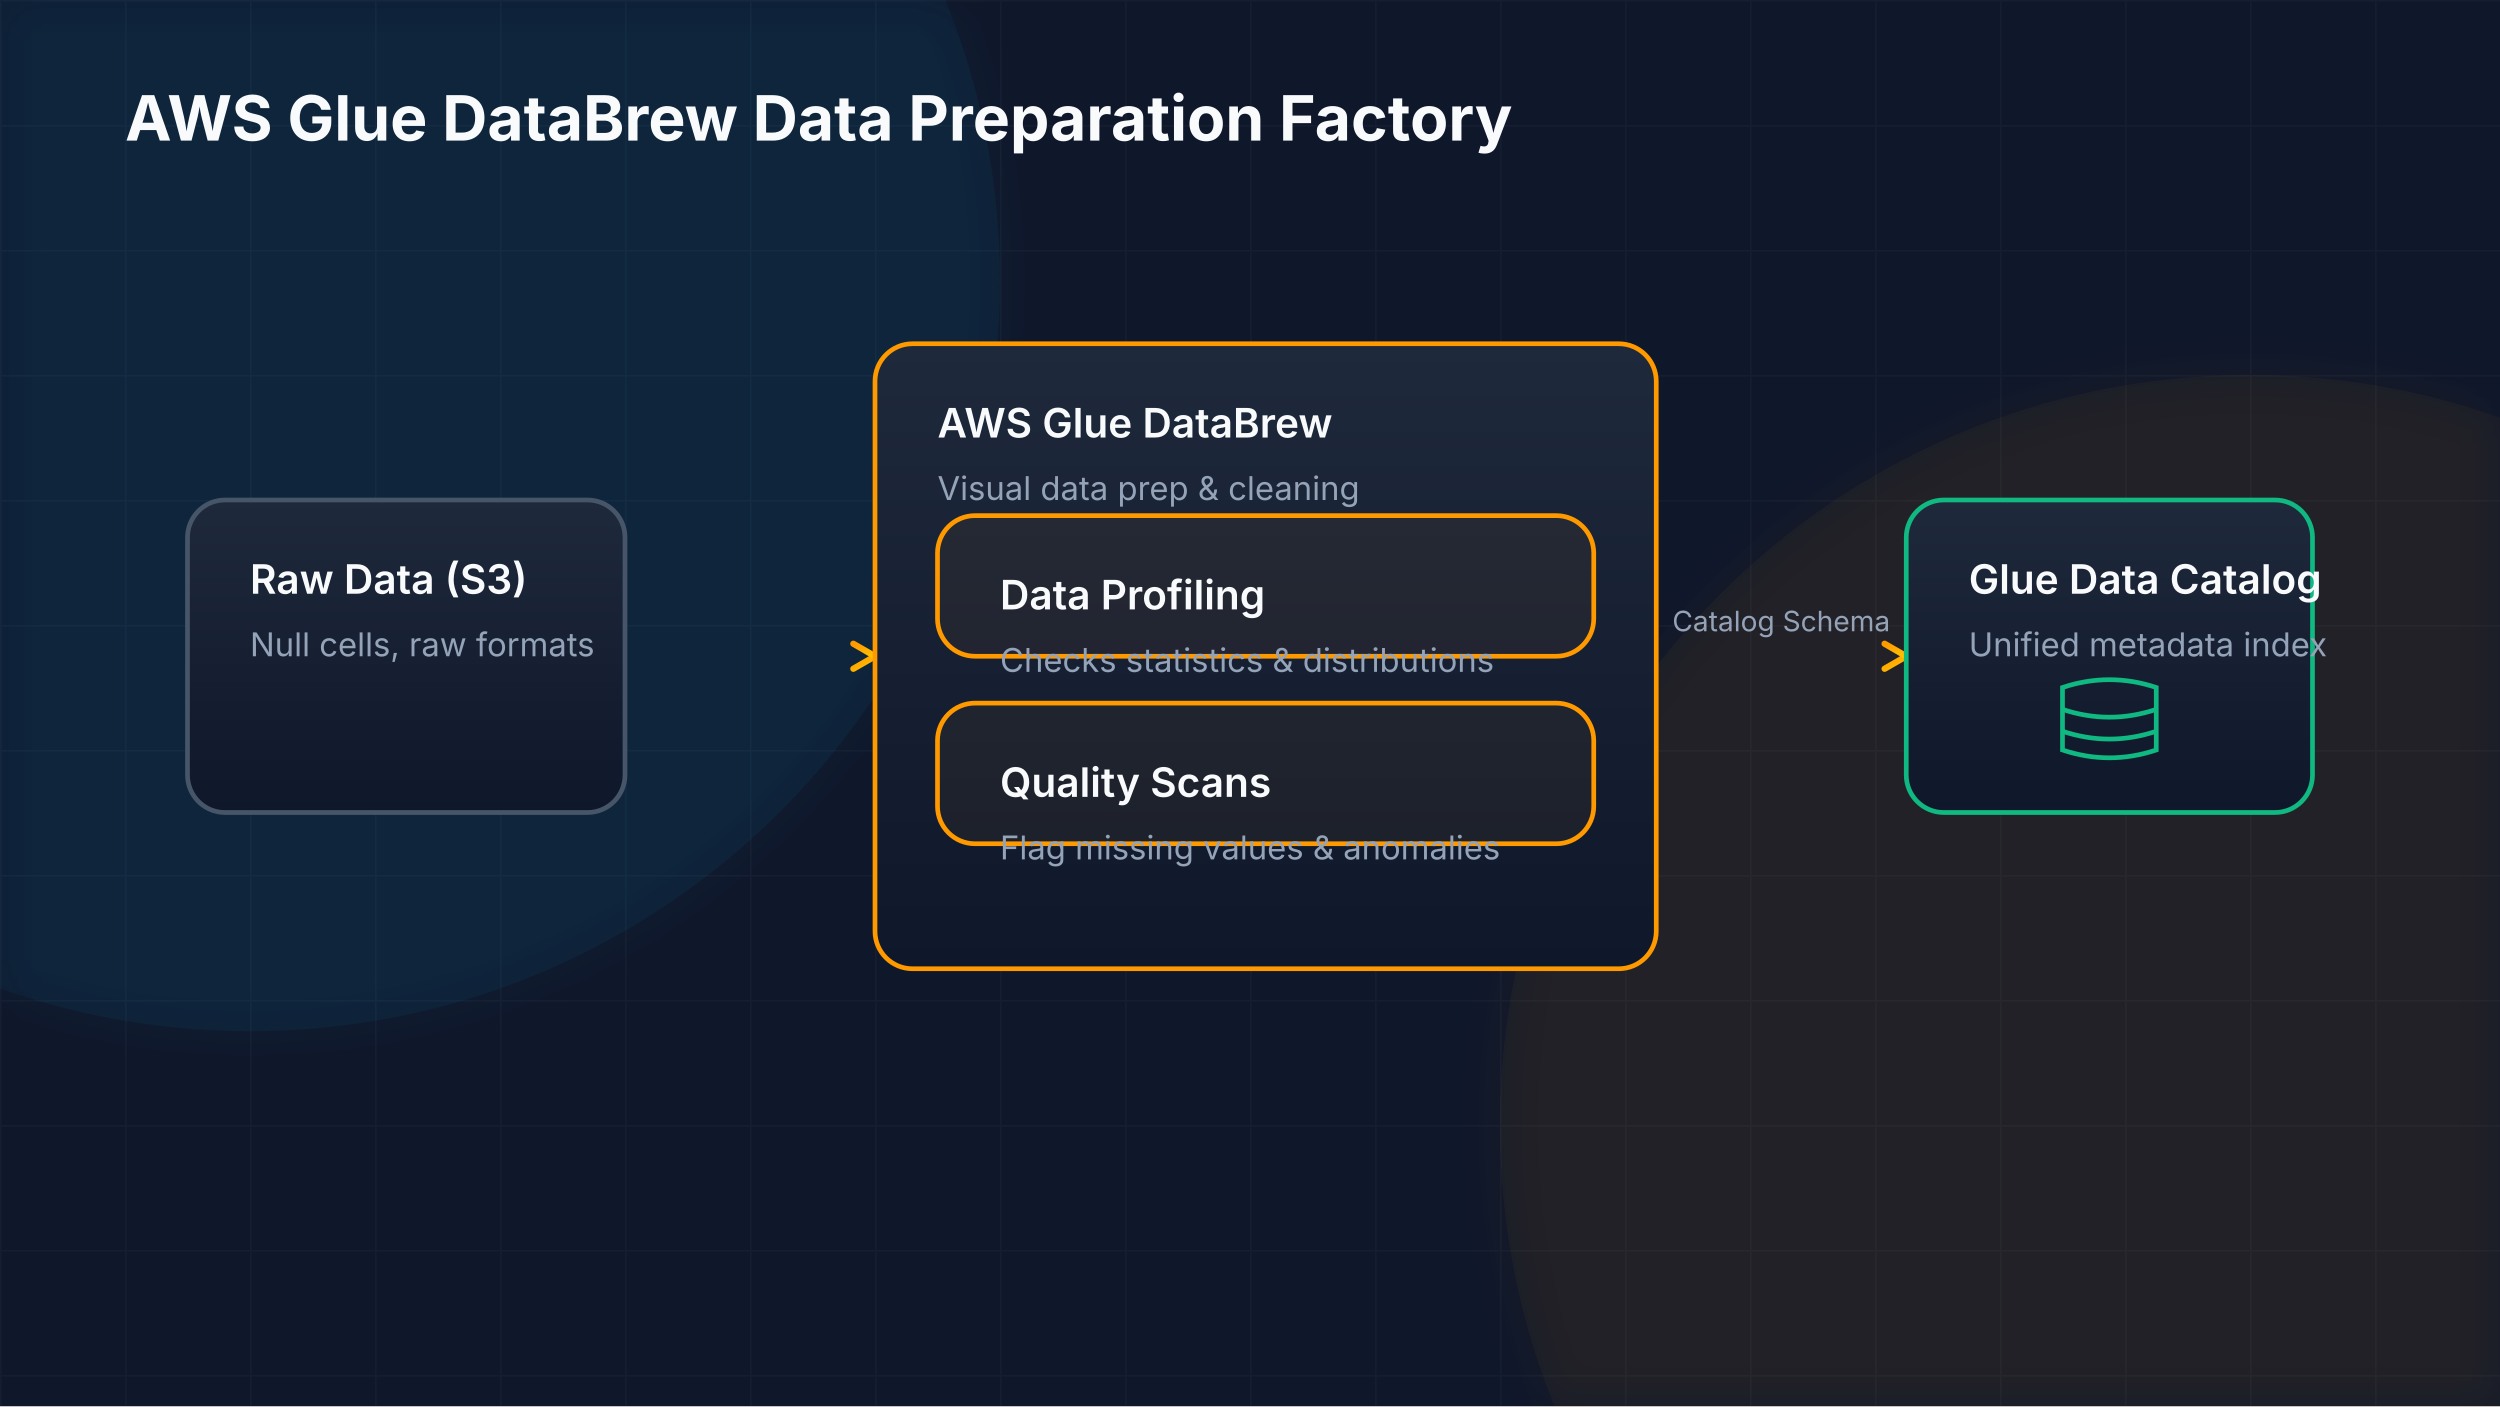
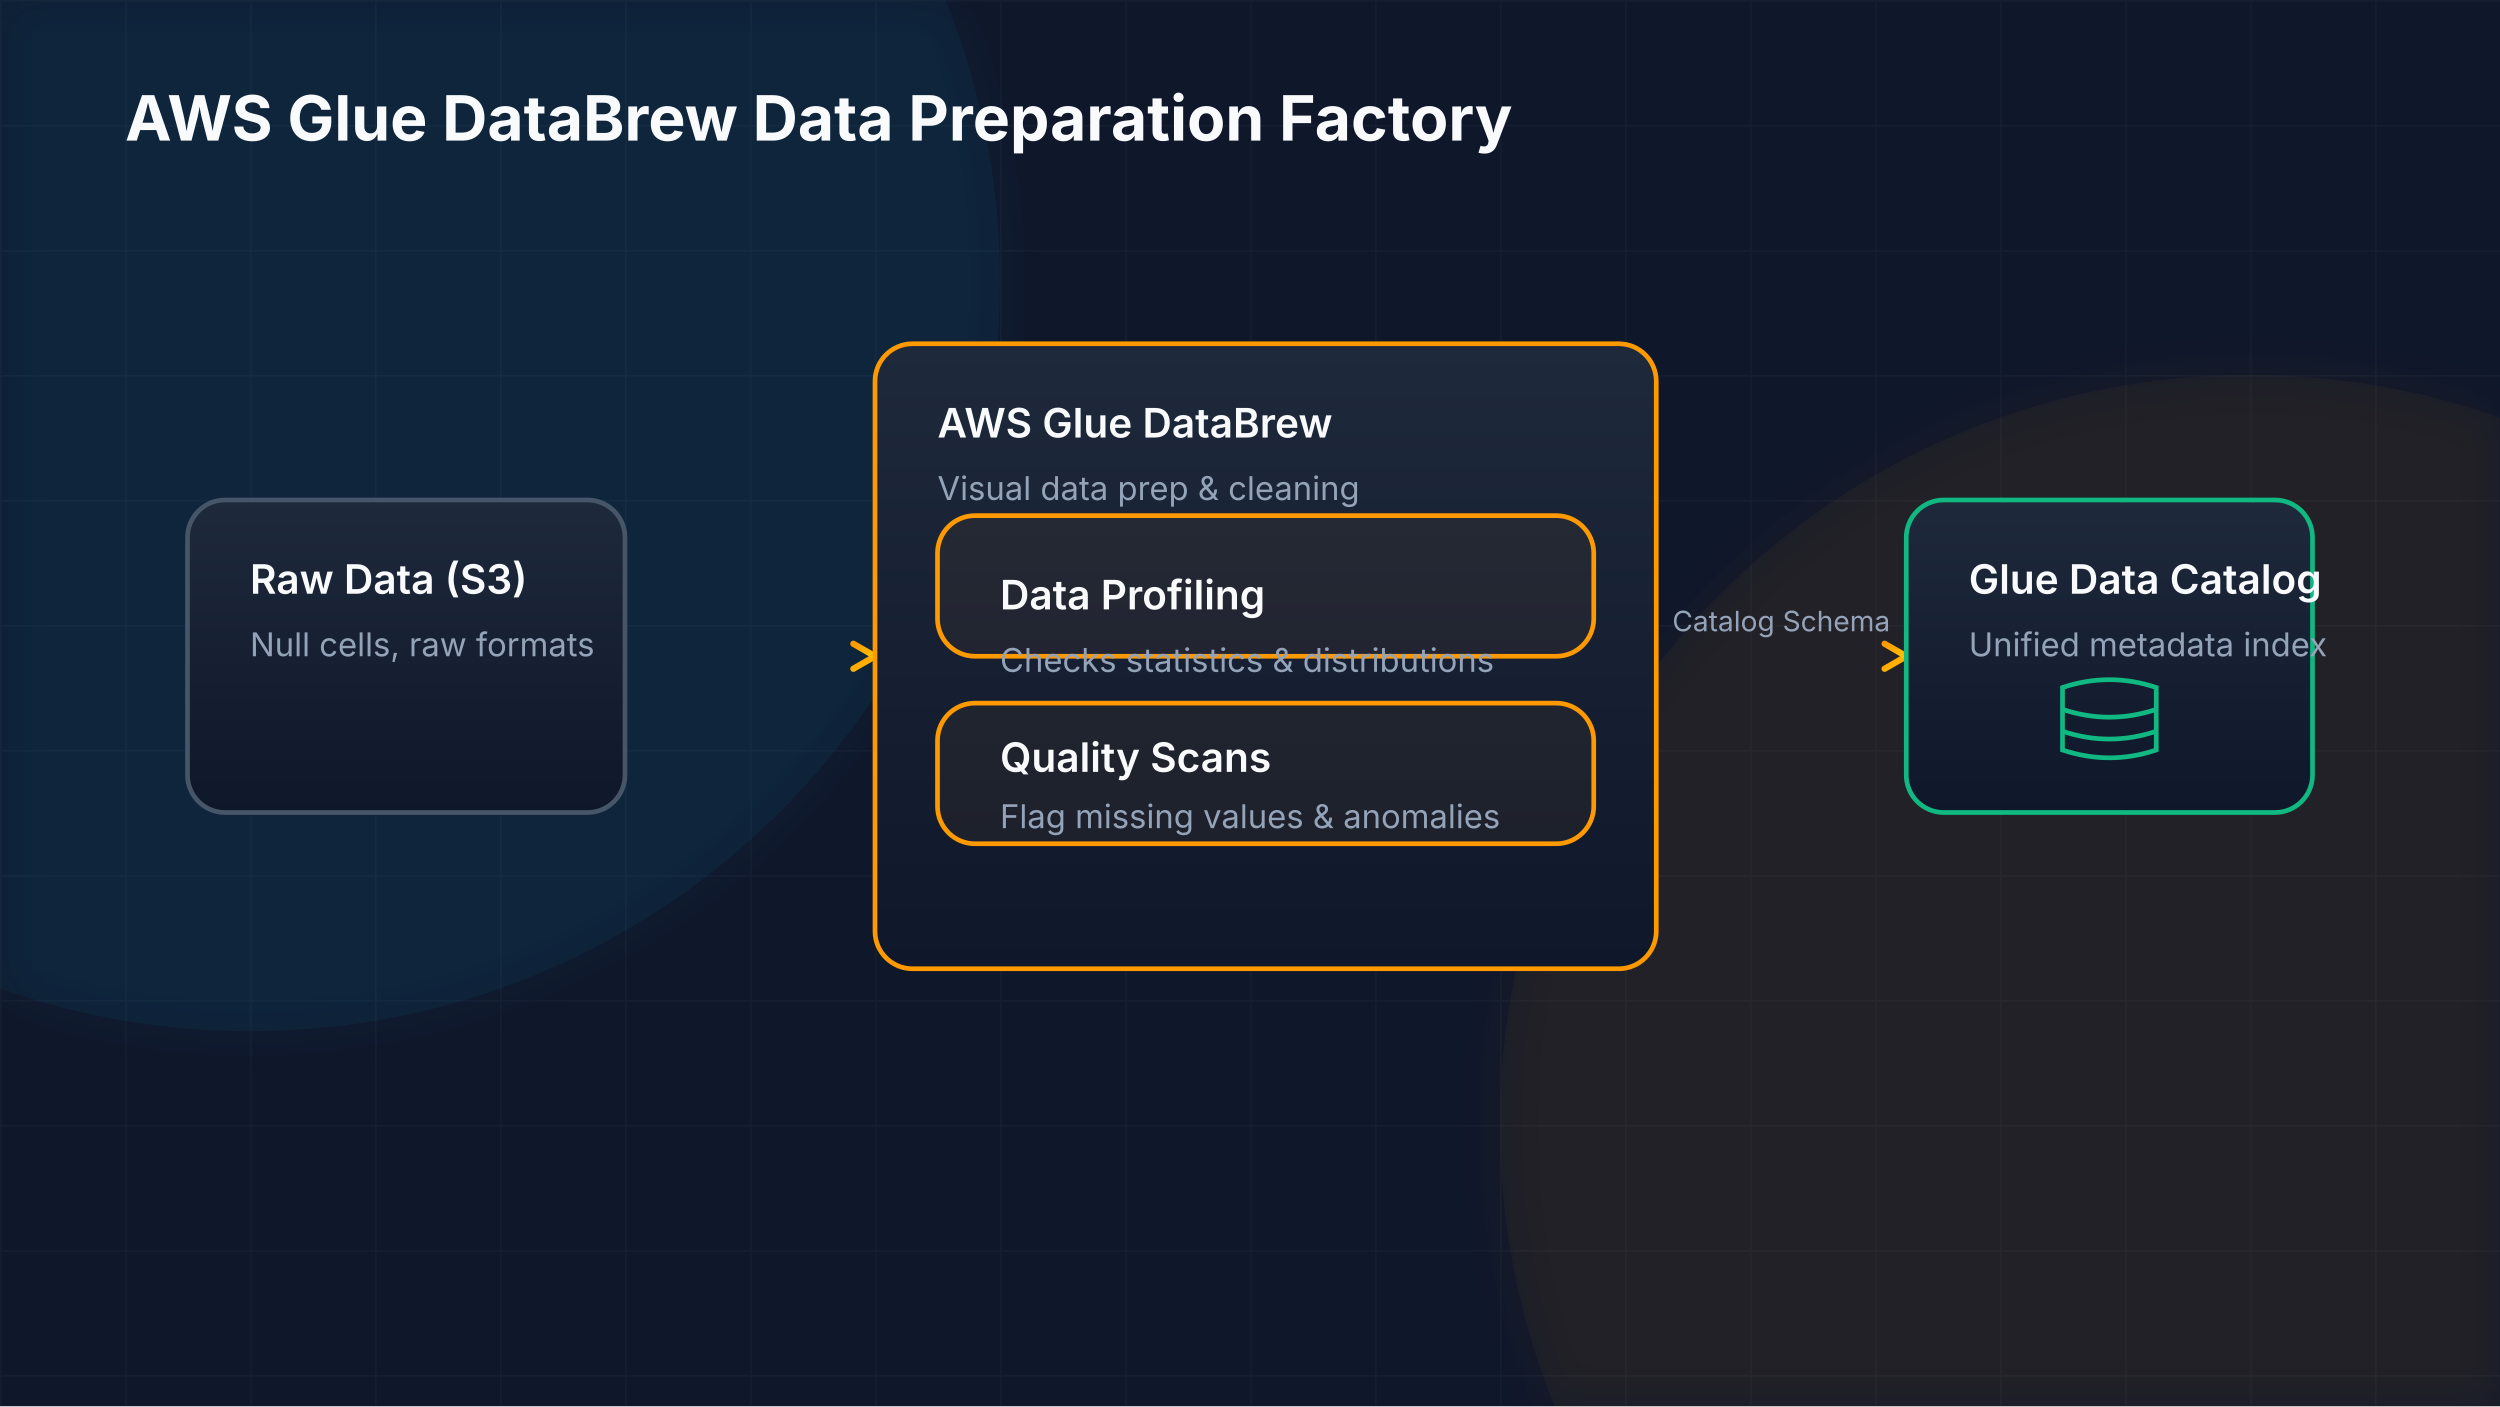
<svg xmlns="http://www.w3.org/2000/svg" viewBox="0 0 800 450" width="100%" height="100%">
  <defs>
    <linearGradient id="aws-orange" x1="0%" y1="0%" x2="100%" y2="100%">
      <stop offset="0%" stop-color="#FF9900" />
      <stop offset="100%" stop-color="#FFC400" />
    </linearGradient>
    <linearGradient id="cloud-blue" x1="0%" y1="0%" x2="100%" y2="100%">
      <stop offset="0%" stop-color="#00A3E0" />
      <stop offset="100%" stop-color="#1D70B8" />
    </linearGradient>
    <linearGradient id="success-green" x1="0%" y1="0%" x2="100%" y2="100%">
      <stop offset="0%" stop-color="#10B981" />
      <stop offset="100%" stop-color="#059669" />
    </linearGradient>
    <linearGradient id="alert-red" x1="0%" y1="0%" x2="100%" y2="100%">
      <stop offset="0%" stop-color="#EF4444" />
      <stop offset="100%" stop-color="#DC2626" />
    </linearGradient>
    <linearGradient id="warning-gold" x1="0%" y1="0%" x2="100%" y2="100%">
      <stop offset="0%" stop-color="#F59E0B" />
      <stop offset="100%" stop-color="#D97706" />
    </linearGradient>
    <linearGradient id="dark-card" x1="0%" y1="0%" x2="0%" y2="100%">
      <stop offset="0%" stop-color="#1E293B" />
      <stop offset="100%" stop-color="#0F172A" />
    </linearGradient>
    <linearGradient id="purple-glow" x1="0%" y1="0%" x2="100%" y2="100%">
      <stop offset="0%" stop-color="#8B5CF6" />
      <stop offset="100%" stop-color="#6D28D9" />
    </linearGradient>
    <filter id="glow-orange" x="-20%" y="-20%" width="140%" height="140%">
      <feGaussianBlur stdDeviation="8" result="blur" />
      <feComposite in="SourceGraphic" in2="blur" operator="over" />
    </filter>
    <filter id="glow-blue" x="-20%" y="-20%" width="140%" height="140%">
      <feGaussianBlur stdDeviation="8" result="blur" />
      <feComposite in="SourceGraphic" in2="blur" operator="over" />
    </filter>
    <pattern id="grid" width="40" height="40" patternUnits="userSpaceOnUse">
      <path d="M 40 0 L 0 0 0 40" fill="none" stroke="rgba(148, 163, 184, 0.05)" stroke-width="1" />
    </pattern>
  </defs>
  <rect width="800" height="450" fill="#0F172A" />
  <rect width="800" height="450" fill="url(#grid)" />
  <circle cx="80" cy="90" r="240" fill="rgba(0, 163, 224, 0.05)" filter="url(#glow-blue)" />
  <circle cx="720" cy="360" r="240" fill="rgba(255, 153, 0, 0.04)" filter="url(#glow-orange)" />
  <text x="40" y="45" font-family="Inter, system-ui, sans-serif" font-size="20" font-weight="700" fill="#F8FAFC">AWS Glue DataBrew Data Preparation Factory</text>
  <rect x="60" y="160" width="140" height="100" rx="12" fill="url(#dark-card)" stroke="#475569" stroke-width="1.5" />
  <text x="80" y="190" font-family="Inter, system-ui, sans-serif" font-size="13" font-weight="600" fill="#F8FAFC">Raw Data (S3)</text>
  <text x="80" y="210" font-family="Inter, system-ui, sans-serif" font-size="10.5" fill="#94A3B8">Null cells, raw formats</text>
  <line x1="200" y1="210" x2="280" y2="210" stroke="url(#aws-orange)" stroke-width="2" stroke-linecap="round" />
  <line x1="280" y1="210" x2="273.072" y2="214.0" stroke="url(#aws-orange)" stroke-width="2" stroke-linecap="round" />
  <line x1="280" y1="210" x2="273.072" y2="206.0" stroke="url(#aws-orange)" stroke-width="2" stroke-linecap="round" />
  <rect x="280" y="110" width="250" height="200" rx="12" fill="url(#dark-card)" stroke="#FF9900" stroke-width="1.5" />
  <text x="300" y="140" font-family="Inter, system-ui, sans-serif" font-size="13" font-weight="600" fill="#F8FAFC">AWS Glue DataBrew</text>
  <text x="300" y="160" font-family="Inter, system-ui, sans-serif" font-size="10.5" fill="#94A3B8">Visual data prep &amp; cleaning</text>
  <rect x="300" y="165" width="210" height="45" rx="12" fill="rgba(255,153,0,0.05)" stroke="#FF9900" stroke-width="1.5" />
  <text x="320" y="195" font-family="Inter, system-ui, sans-serif" font-size="13" font-weight="600" fill="#F8FAFC">Data Profiling</text>
  <text x="320" y="215" font-family="Inter, system-ui, sans-serif" font-size="10.5" fill="#94A3B8">Checks statistics &amp; distributions</text>
  <rect x="300" y="225" width="210" height="45" rx="12" fill="rgba(255,153,0,0.05)" stroke="#FF9900" stroke-width="1.5" />
-   <text x="320" y="255" font-family="Inter, system-ui, sans-serif" font-size="13" font-weight="600" fill="#F8FAFC">Quality Scans</text>
-   <text x="320" y="275" font-family="Inter, system-ui, sans-serif" font-size="10.5" fill="#94A3B8">Flag missing values &amp; anomalies</text>
+   <text x="320" y="247.0" font-family="Inter, system-ui, sans-serif" font-size="13" font-weight="600" fill="#F8FAFC">Quality Scans</text>
+   <text x="320" y="265.0" font-family="Inter, system-ui, sans-serif" font-size="10.5" fill="#94A3B8">Flag missing values &amp; anomalies</text>
  <line x1="530" y1="210" x2="610" y2="210" stroke="url(#aws-orange)" stroke-width="2" stroke-linecap="round" />
  <line x1="610" y1="210" x2="603.072" y2="214.0" stroke="url(#aws-orange)" stroke-width="2" stroke-linecap="round" />
  <line x1="610" y1="210" x2="603.072" y2="206.0" stroke="url(#aws-orange)" stroke-width="2" stroke-linecap="round" />
  <text x="570.0" y="202.0" font-family="Inter" font-size="9" fill="#94A3B8" text-anchor="middle">Catalog Schema</text>
  <rect x="610" y="160" width="130" height="100" rx="12" fill="url(#dark-card)" stroke="#10B981" stroke-width="1.5" />
  <text x="630" y="190" font-family="Inter, system-ui, sans-serif" font-size="13" font-weight="600" fill="#F8FAFC">Glue Data Catalog</text>
  <text x="630" y="210" font-family="Inter, system-ui, sans-serif" font-size="10.5" fill="#94A3B8">Unified metadata index</text>
  <g transform="translate(660, 215)">
    <path d="M 0,5 Q 15,0 30,5 L 30,25 Q 15,30 0,25 Z" fill="none" stroke="#10B981" stroke-width="1.5" />
    <path d="M 0,12 Q 15,17 30,12" fill="none" stroke="#10B981" stroke-width="1.5" />
    <path d="M 0,19 Q 15,24 30,19" fill="none" stroke="#10B981" stroke-width="1.5" />
  </g>
</svg>
